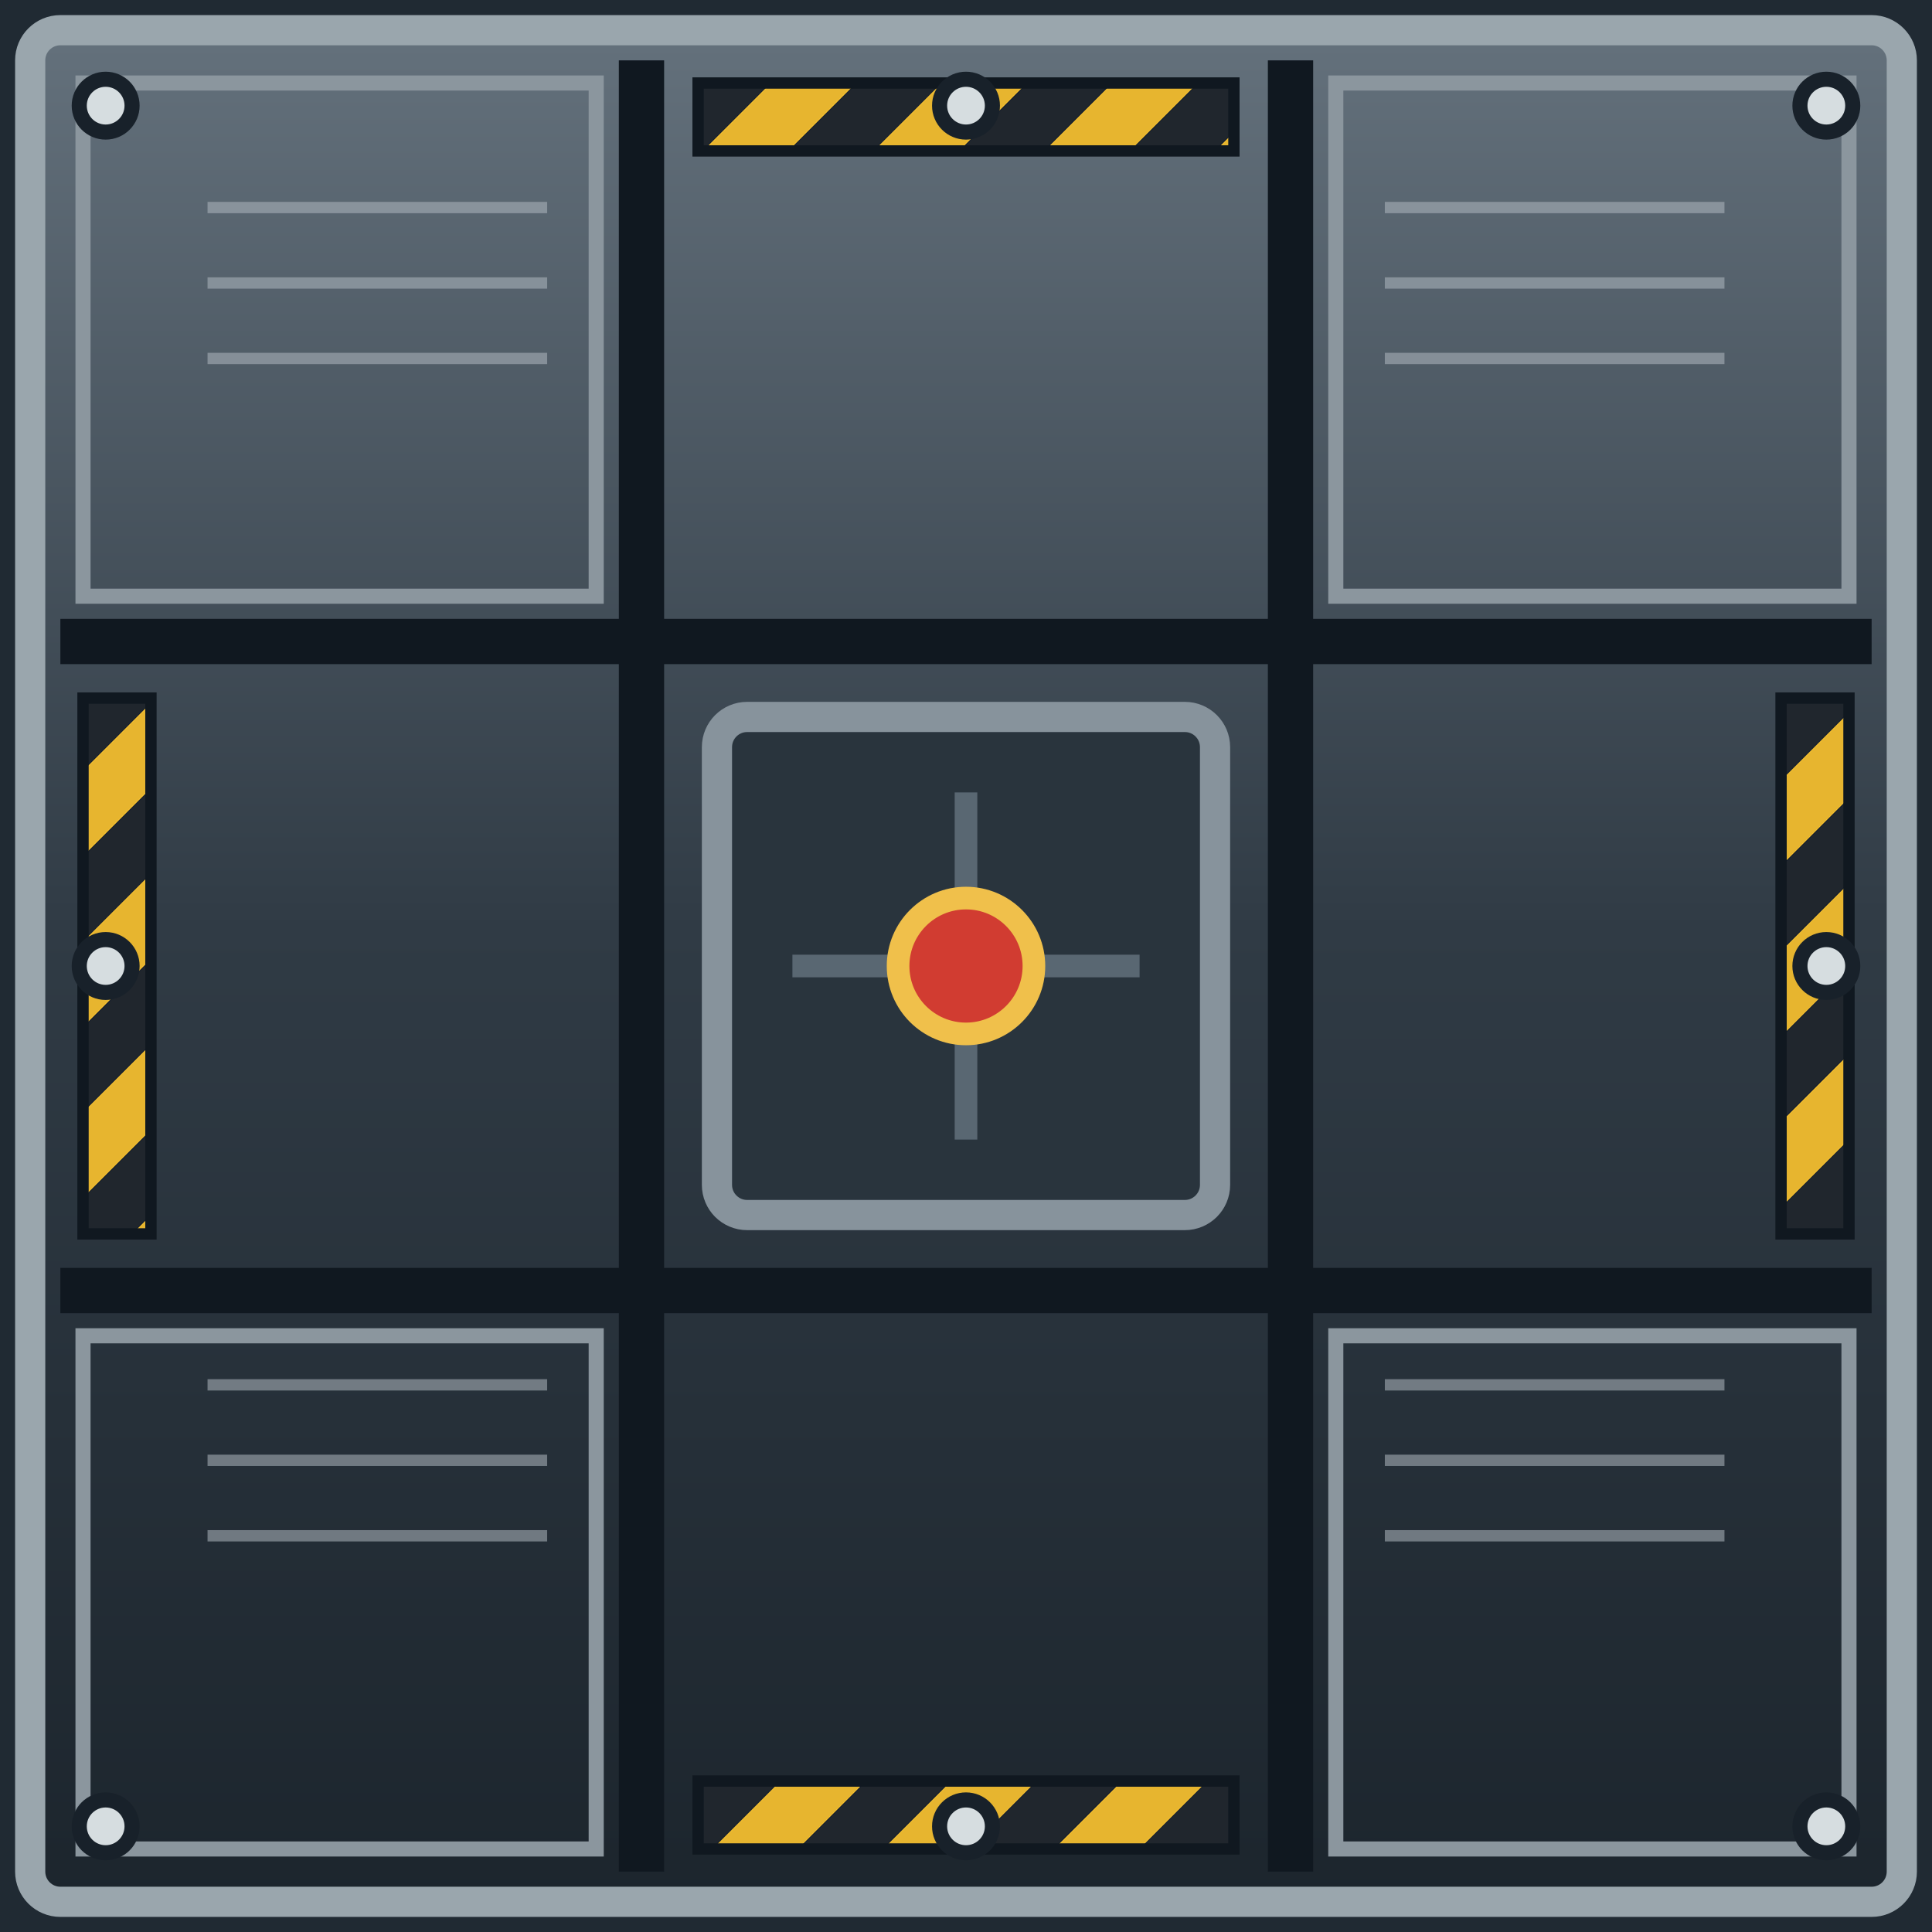
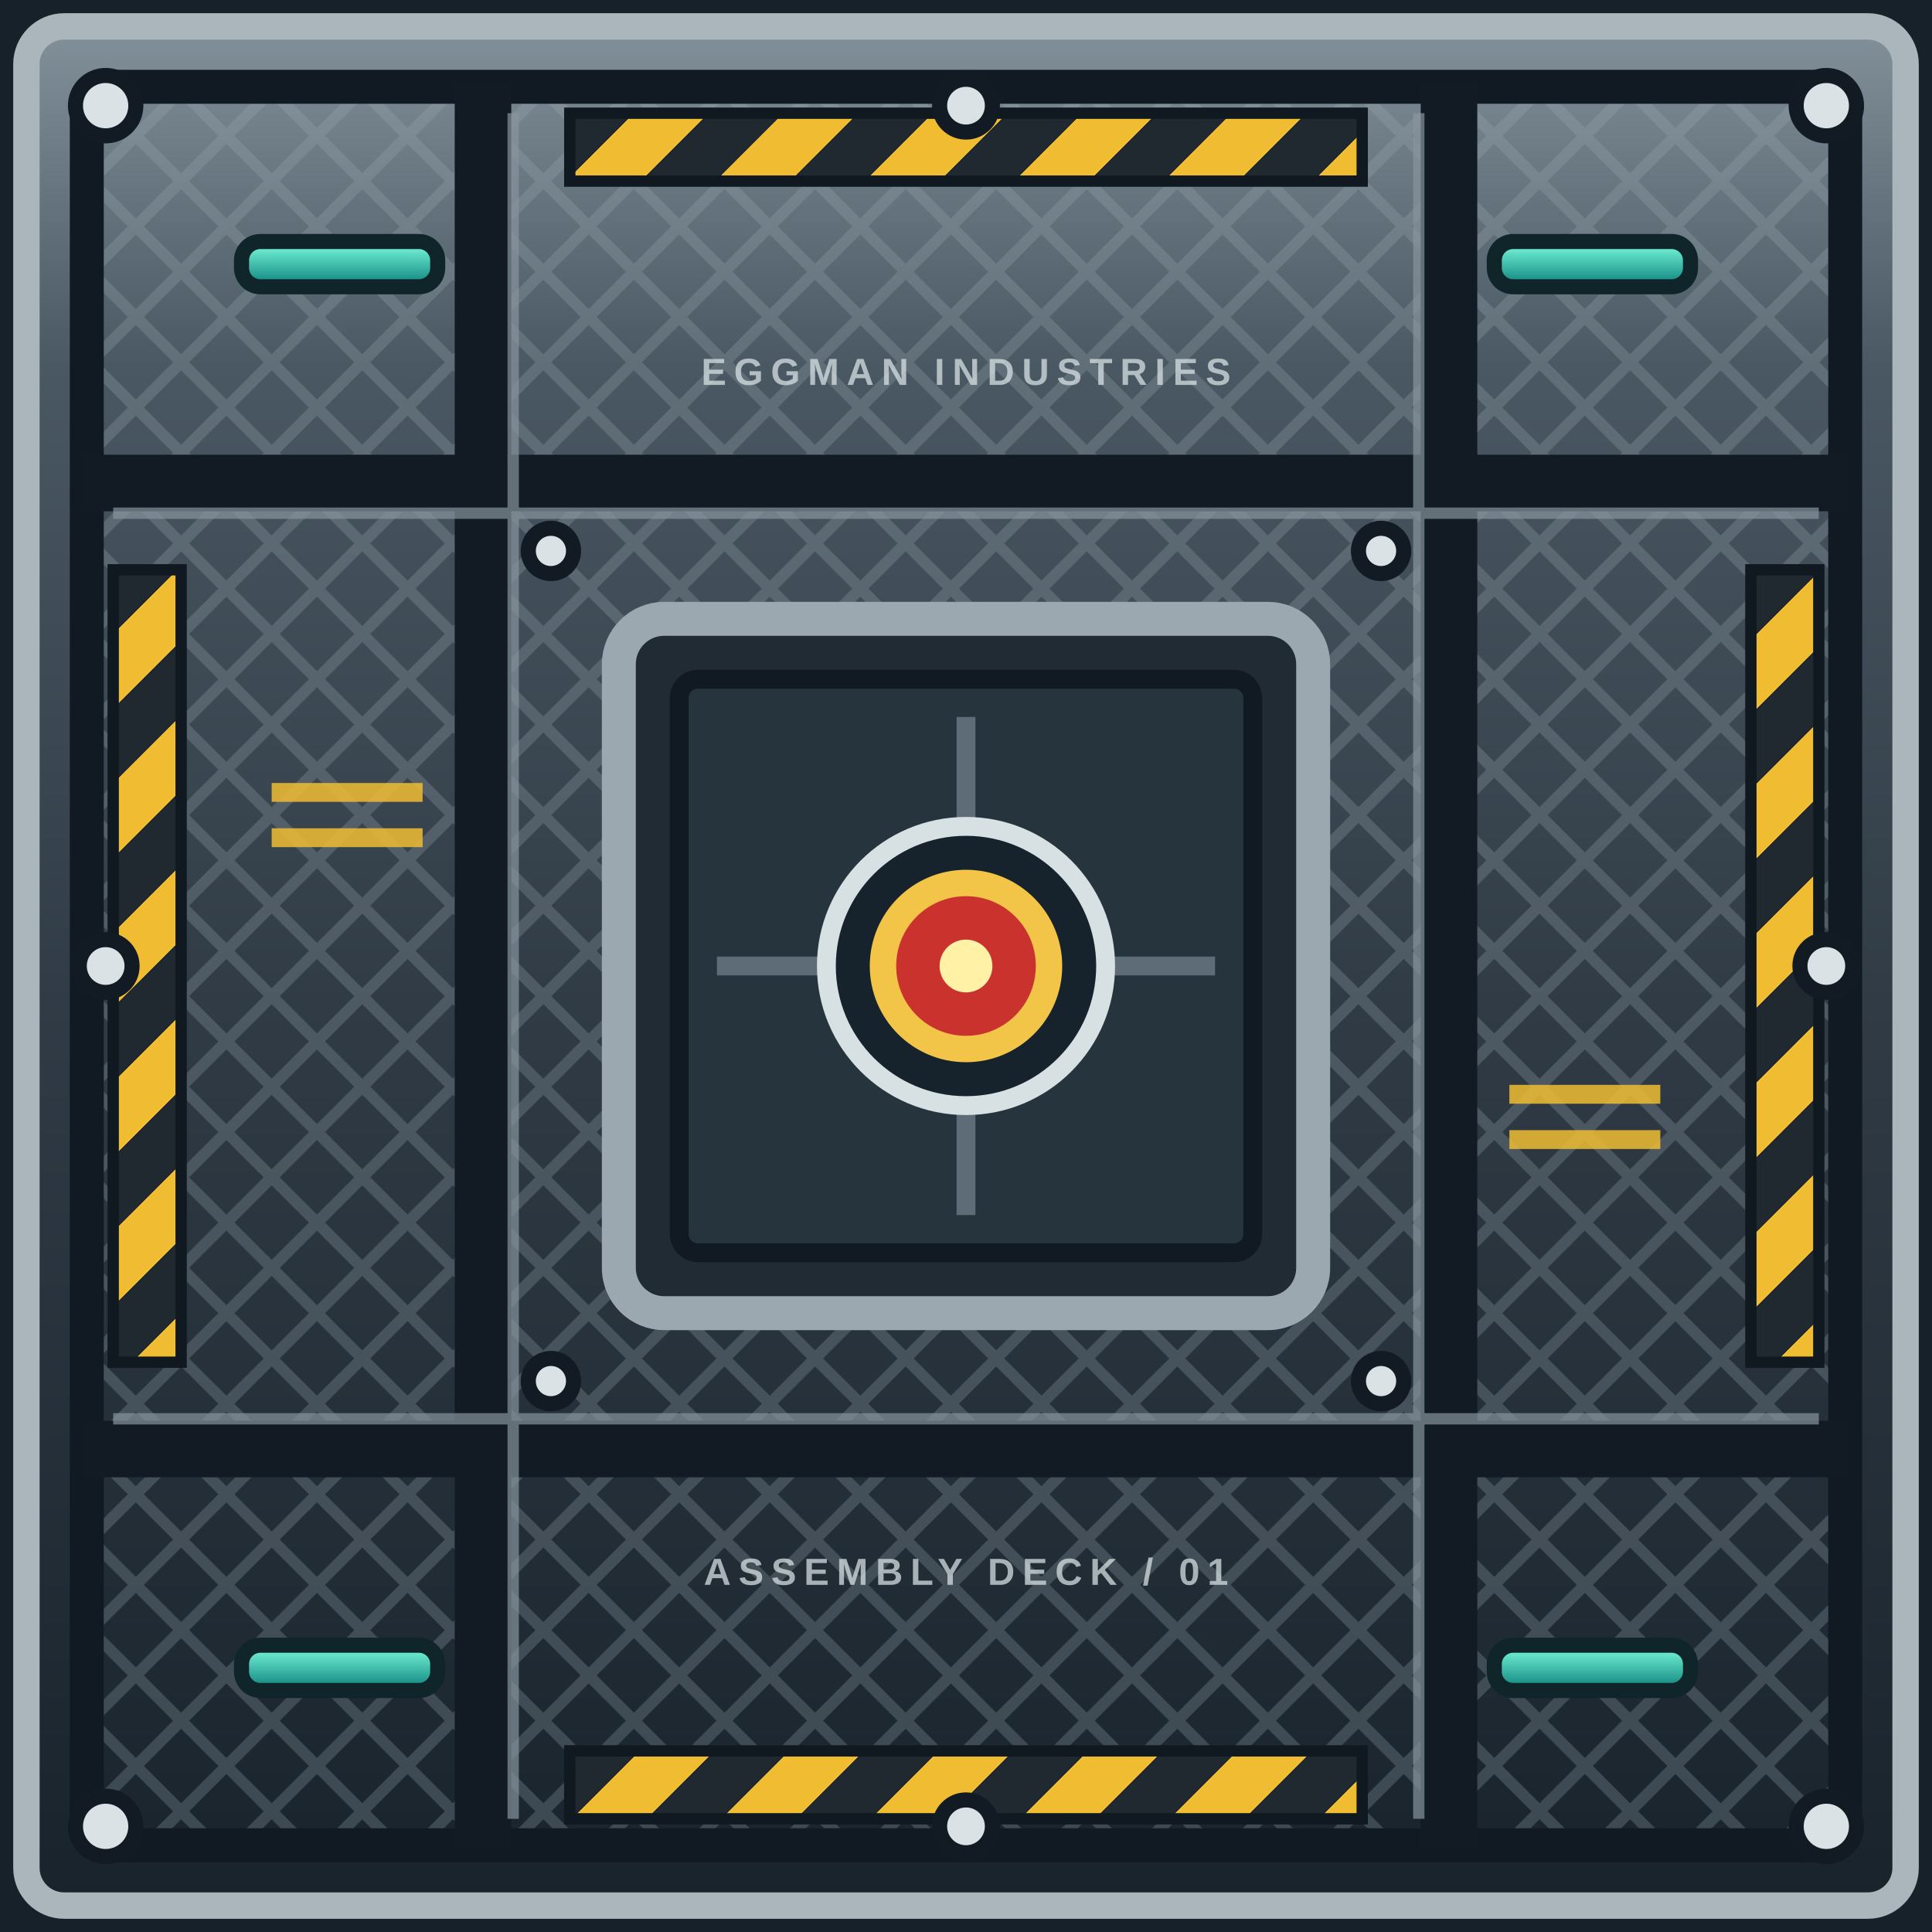
<svg xmlns="http://www.w3.org/2000/svg" width="512" height="512" viewBox="0 0 512 512">
  <defs>
-     <pattern id="hazard" width="32" height="32" patternUnits="userSpaceOnUse" patternTransform="rotate(45)">
-       <rect width="16" height="32" fill="#e7b52f" />
-       <rect x="16" width="16" height="32" fill="#20262d" />
+     <linearGradient id="steel" x2="0" y2="1">
+       <stop stop-color="#82909a" />
+       <stop offset=".18" stop-color="#4a5863" />
+       <stop offset=".52" stop-color="#303b45" />
+       <stop offset="1" stop-color="#18232c" />
+     </linearGradient>
+     <pattern id="grate" width="24" height="24" patternUnits="userSpaceOnUse">
+       <path d="M0 0L24 24M24 0L0 24" stroke="#9ba8b0" stroke-width="3" opacity=".28" />
    </pattern>
-     <linearGradient id="steel" x2="0" y2="1">
-       <stop stop-color="#64717c" />
-       <stop offset=".48" stop-color="#303b45" />
-       <stop offset="1" stop-color="#1c252d" />
+     <pattern id="hazard" width="28" height="28" patternUnits="userSpaceOnUse" patternTransform="rotate(45)">
+       <rect width="14" height="28" fill="#f0bd32" />
+       <rect x="14" width="14" height="28" fill="#202830" />
+     </pattern>
+     <linearGradient id="glow" x2="0" y2="1">
+       <stop stop-color="#7fffe0" />
+       <stop offset="1" stop-color="#087d78" />
    </linearGradient>
  </defs>
-   <rect width="512" height="512" fill="#202a33" />
-   <rect x="8" y="8" width="496" height="496" rx="8" fill="url(#steel)" stroke="#9aa6ad" stroke-width="8" />
-   <path d="M16 170H496M16 342H496M170 16V496M342 16V496" stroke="#101820" stroke-width="12" />
-   <path d="M22 22H158V158H22ZM354 22H490V158H354ZM22 354H158V490H22ZM354 354H490V490H354Z" fill="none" stroke="#8b969e" stroke-width="4" />
-   <path d="M185 22H327V40H185ZM185 472H327V490H185ZM22 185H40V327H22ZM472 185H490V327H472Z" fill="url(#hazard)" stroke="#101820" stroke-width="3" />
-   <g fill="#d6dde0" stroke="#18212a" stroke-width="4">
-     <circle cx="28" cy="28" r="7" />
-     <circle cx="484" cy="28" r="7" />
-     <circle cx="28" cy="484" r="7" />
-     <circle cx="484" cy="484" r="7" />
+   <rect width="512" height="512" fill="#17212a" />
+   <rect x="7" y="7" width="498" height="498" rx="10" fill="url(#steel)" stroke="#aab5bc" stroke-width="7" />
+   <rect x="23" y="23" width="466" height="466" rx="5" fill="url(#grate)" stroke="#111a22" stroke-width="9" />
+   <path d="M22 128H490M22 384H490M128 22V490M384 22V490" stroke="#121b23" stroke-width="15" />
+   <path d="M30 136H482M30 376H482M136 30V482M376 30V482" stroke="#87949d" stroke-width="3" opacity=".7" />
+   <path d="M151 30H361V48H151ZM151 464H361V482H151ZM30 151H48V361H30ZM464 151H482V361H464Z" fill="url(#hazard)" stroke="#101820" stroke-width="3" />
+   <rect x="164" y="164" width="184" height="184" rx="12" fill="#202b34" stroke="#9ba8b0" stroke-width="9" />
+   <rect x="180" y="180" width="152" height="152" rx="5" fill="#26343d" stroke="#111a22" stroke-width="5" />
+   <path d="M190 256H322M256 190V322" stroke="#5d6c76" stroke-width="5" />
+   <circle cx="256" cy="256" r="37" fill="#17232c" stroke="#d7e0e3" stroke-width="5" />
+   <circle cx="256" cy="256" r="22" fill="#c9322d" stroke="#f2c447" stroke-width="7" />
+   <circle cx="256" cy="256" r="7" fill="#fff1a6" />
+   <g fill="#dbe2e5" stroke="#121b23" stroke-width="4">
+     <circle cx="28" cy="28" r="8" />
+     <circle cx="484" cy="28" r="8" />
+     <circle cx="28" cy="484" r="8" />
+     <circle cx="484" cy="484" r="8" />
    <circle cx="256" cy="28" r="7" />
    <circle cx="256" cy="484" r="7" />
    <circle cx="28" cy="256" r="7" />
    <circle cx="484" cy="256" r="7" />
+     <circle cx="146" cy="146" r="6" />
+     <circle cx="366" cy="146" r="6" />
+     <circle cx="146" cy="366" r="6" />
+     <circle cx="366" cy="366" r="6" />
  </g>
-   <g stroke="#aeb8bf" stroke-width="3" opacity=".55">
-     <path d="M55 55H145M55 75H145M55 95H145M367 55H457M367 75H457M367 95H457M55 367H145M55 387H145M55 407H145M367 367H457M367 387H457M367 407H457" />
+   <g fill="url(#glow)" stroke="#10252a" stroke-width="4">
+     <rect x="64" y="64" width="52" height="12" rx="5" />
+     <rect x="396" y="64" width="52" height="12" rx="5" />
+     <rect x="64" y="436" width="52" height="12" rx="5" />
+     <rect x="396" y="436" width="52" height="12" rx="5" />
  </g>
-   <rect x="190" y="190" width="132" height="132" rx="8" fill="#29343d" stroke="#87939c" stroke-width="8" />
-   <path d="M210 256H302M256 210V302" stroke="#596772" stroke-width="6" />
-   <circle cx="256" cy="256" r="18" fill="#d13c31" stroke="#f0c04b" stroke-width="6" />
+   <g fill="#dbe4e8" opacity=".72" font-family="Arial,sans-serif" font-size="10" font-weight="700" letter-spacing="2">
+     <text x="256" y="102" text-anchor="middle">EGGMAN INDUSTRIES</text>
+     <text x="256" y="420" text-anchor="middle">ASSEMBLY DECK / 01</text>
+   </g>
+   <g stroke="#f0bd32" stroke-width="5" opacity=".85">
+     <path d="M72 210H112M72 222H112M400 290H440M400 302H440" />
+   </g>
</svg>
